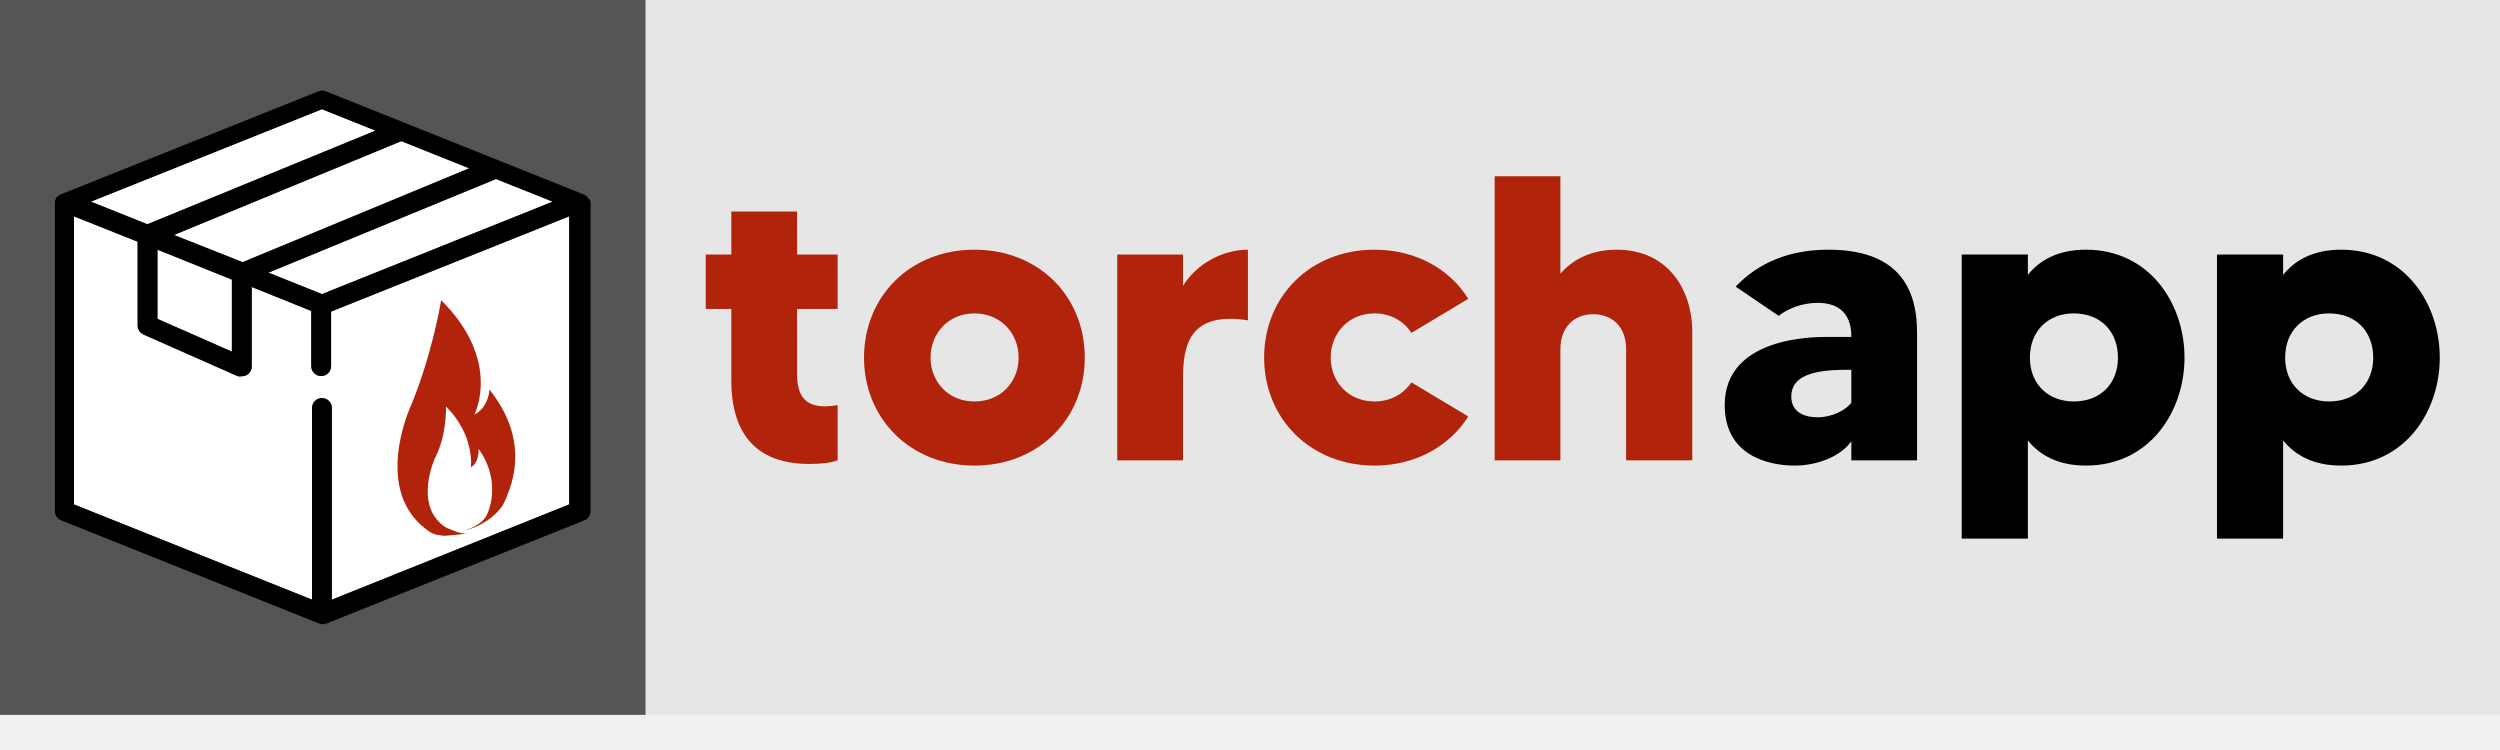
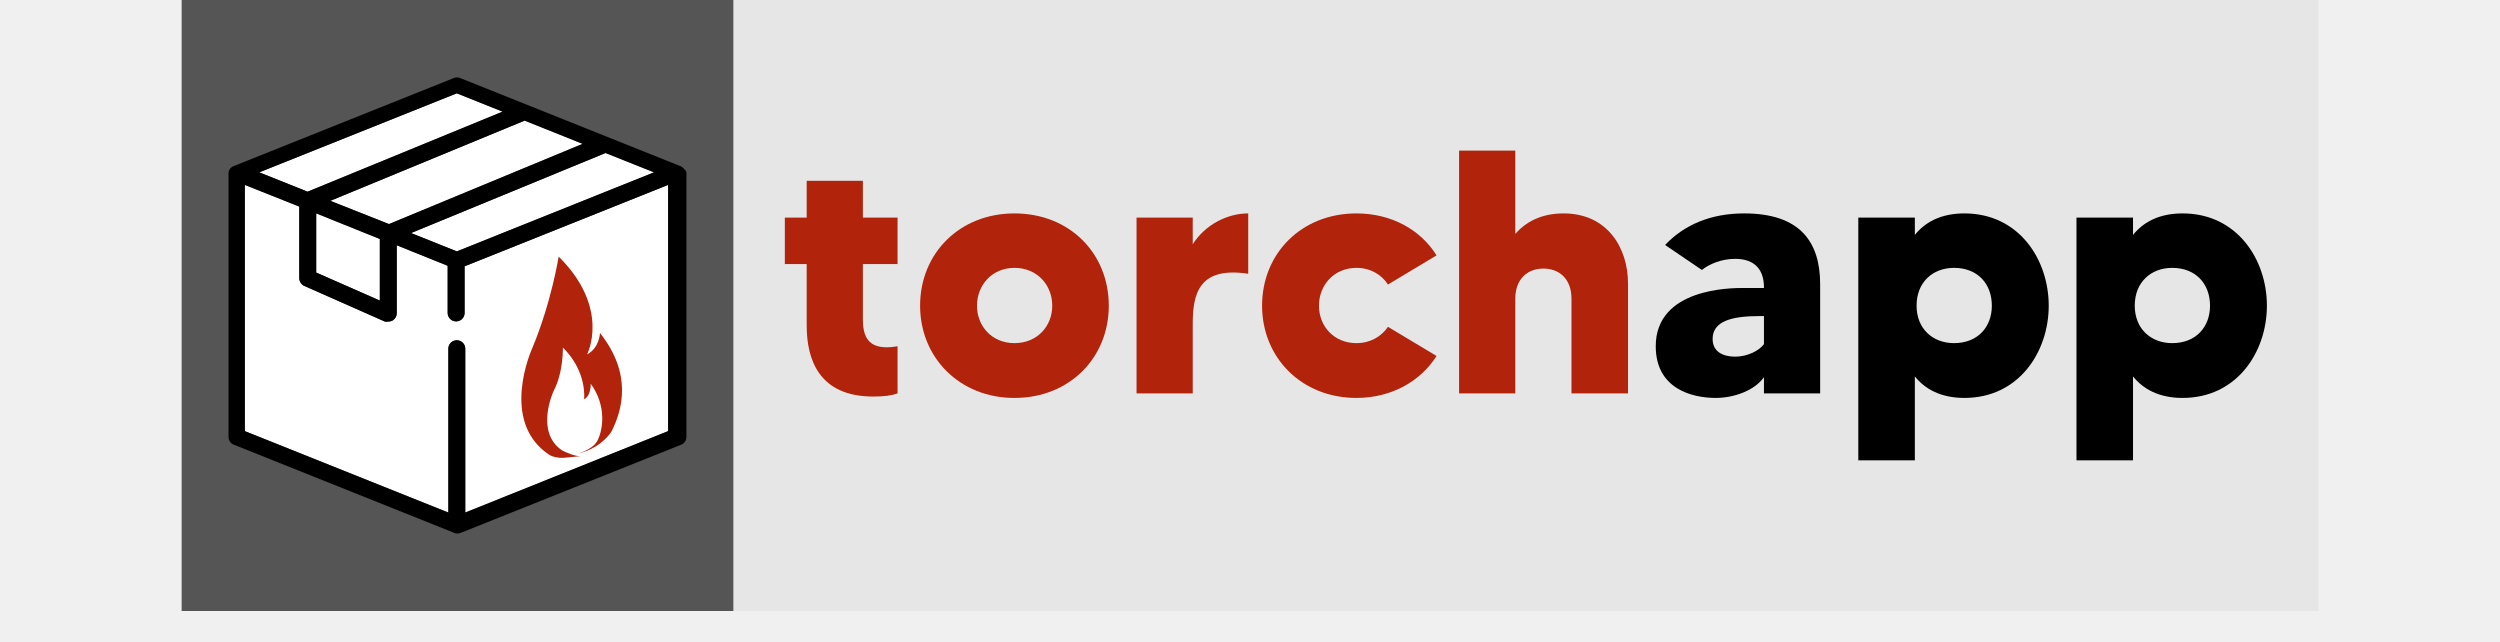
- <svg xmlns="http://www.w3.org/2000/svg" width="100%" height="100%" viewBox="0 0 70 21" version="1.1" xml:space="preserve" style="fill-rule:evenodd;clip-rule:evenodd;stroke-linejoin:round;stroke-miterlimit:2;">
+ <svg xmlns="http://www.w3.org/2000/svg" width="78px" height="20px" viewBox="0 0 70 21" version="1.1" xml:space="preserve" style="fill-rule:evenodd;clip-rule:evenodd;stroke-linejoin:round;stroke-miterlimit:2;">
  <g transform="matrix(0.171649,0,0,0.177466,-23.9212,-23.7697)">
    <rect x="244.665" y="133.94" width="302.506" height="112.789" style="fill:rgb(230,230,230);" />
  </g>
  <g transform="matrix(0.463468,0,0,1.00081,-2.84217e-14,2.84217e-14)">
    <rect x="0" y="0" width="39" height="20" style="fill:rgb(85,85,85);" />
  </g>
  <g transform="matrix(1.60149,0,0,0.963734,-113.67,-116.591)">
    <g transform="matrix(0.0267588,0,0,0.0444666,68.2136,117.133)">
      <path d="M320.139,478.277L320.139,353.046C320.139,349.466 317.237,346.564 313.657,346.564C310.078,346.564 307.175,349.466 307.175,353.046L307.175,478.277L151.608,416.05L151.608,227.815L193.223,244.407L193.223,299.116C193.246,301.691 194.766,304.021 197.112,305.08L258.691,332.304C259.547,332.475 260.427,332.475 261.284,332.304C262.566,332.298 263.822,331.939 264.912,331.268C266.718,330.047 267.789,328.001 267.766,325.822L267.766,273.967L306.657,289.654L306.657,325.692C306.657,329.271 309.56,332.174 313.139,332.174C316.719,332.174 319.621,329.271 319.621,325.692L319.621,290.041L475.188,227.814L475.188,416.05L320.139,478.277Z" style="fill:white;" />
    </g>
    <g transform="matrix(0.0267588,0,0,0.0444666,68.2136,117.133)">
      <path d="M206.188,249.593L254.803,269.169L254.803,316.227L206.188,294.836L206.188,249.593Z" style="fill:white;" />
    </g>
    <g transform="matrix(0.0267588,0,0,0.0444666,68.2136,117.133)">
      <path d="M313.655,278.631L278.652,264.632L427.352,203.441L464.426,218.219L313.655,278.631Z" style="fill:white;" />
    </g>
    <g transform="matrix(0.0267588,0,0,0.0444666,68.2136,117.133)">
      <path d="M216.946,240.001L365.513,178.68L409.851,196.442L261.803,257.76L216.946,240.001Z" style="fill:white;" />
    </g>
    <g transform="matrix(0.0267588,0,0,0.0444666,68.2136,117.133)">
      <path d="M313.657,157.809L348.66,171.809L199.575,233L162.628,218.222L313.657,157.809Z" style="fill:white;" />
    </g>
    <g transform="matrix(0.0198227,0,0,0.0329406,69.6687,122.11)">
      <path d="M584.5,140C583.629,138.746 582.414,137.773 581,137.199L353.5,46.199C351.371,45.324 348.981,45.324 346.852,46.199L119.352,137.199C117.938,137.773 116.723,138.746 115.852,140C114.949,141.281 114.461,142.809 114.449,144.375L114.449,416.495C114.418,420.042 116.574,423.241 119.875,424.546L347.375,515.546C349.492,516.479 351.906,516.479 354.024,515.546L581.524,424.546C584.824,423.241 586.981,420.042 586.949,416.495L586.949,143.495C586.481,142.12 585.629,140.909 584.5,139.995L584.5,140ZM350,225.051L302.75,206.153L503.48,123.551L553.527,143.5L350,225.051ZM204.93,185.852L270.555,212.278L270.555,275.801L204.93,246.926L204.93,185.852ZM219.453,172.903L420.003,90.126L479.855,114.103L280.005,196.876L219.453,172.903ZM350.003,61.953L397.253,80.851L196.003,163.453L146.128,143.504L350.003,61.953ZM358.753,494.553L358.753,325.503C358.753,320.671 354.835,316.753 350.003,316.753C345.171,316.753 341.253,320.671 341.253,325.503L341.253,494.553L131.253,410.553L131.253,156.453L187.429,178.851L187.429,252.703C187.46,256.18 189.511,259.324 192.679,260.754L275.804,297.504C276.96,297.734 278.148,297.734 279.304,297.504C281.035,297.496 282.73,297.012 284.202,296.105C286.64,294.457 288.085,291.695 288.054,288.754L288.054,218.754L340.554,239.93L340.554,288.578C340.554,293.41 344.472,297.328 349.304,297.328C354.136,297.328 358.054,293.41 358.054,288.578L358.054,240.453L568.054,156.453L568.054,410.553L358.753,494.553Z" style="fill-rule:nonzero;" />
    </g>
    <g transform="matrix(0.00559845,-0.00115123,0.000882191,0.0118469,76.6731,130.192)">
      <path d="M476,224C476,224 467.602,266 420,280C420,280 526.61,158.827 361.411,-6.373C361.411,-6.373 314.147,121.738 225.126,243.782C225.126,243.782 73.07,437.871 238.269,549.871C249.617,557.815 273.278,563.489 287.681,563.901C308.817,564.506 333.466,565.199 353.45,565.199C333.848,565.199 305.204,551.598 288.403,543.2C196.005,481.598 282.801,372.4 282.801,372.4C327.602,322.002 336,252 336,252C414.398,330.398 389.199,406 389.199,406C417.199,397.602 420,364 420,364C467.602,431.199 445.199,498.4 417.2,529.2C405.561,540.839 385.861,548.445 366.477,552.952C357.88,554.95 349.344,556.339 341.602,557.2C386.403,554.399 439.603,537.603 473.202,506.802C523.604,448.001 574.002,350.002 476.002,224.002L476,224Z" style="fill:rgb(177,35,10);fill-rule:nonzero;" />
    </g>
  </g>
  <g transform="matrix(0.157813,0,0,0.157813,-138.59,2.67439)">
    <g transform="matrix(72,0,0,72,1000.89,64.7228)">
      <path d="M0.36,-0.373L0.36,-0.507L0.26,-0.507L0.26,-0.613L0.098,-0.613L0.098,-0.507L0.035,-0.507L0.035,-0.373L0.098,-0.373L0.098,-0.196C0.098,-0.097 0.134,0.009 0.29,0.009C0.322,0.009 0.343,0.006 0.36,-0L0.36,-0.136C0.352,-0.135 0.342,-0.133 0.329,-0.133C0.279,-0.133 0.26,-0.16 0.26,-0.213L0.26,-0.373L0.36,-0.373Z" style="fill:rgb(177,35,10);fill-rule:nonzero;" />
    </g>
    <g transform="matrix(72,0,0,72,1029.69,64.7228)">
      <path d="M0.297,-0.519C0.139,-0.519 0.025,-0.404 0.025,-0.253C0.025,-0.103 0.139,0.013 0.297,0.013C0.456,0.013 0.569,-0.103 0.569,-0.253C0.569,-0.404 0.456,-0.519 0.297,-0.519ZM0.297,-0.145C0.232,-0.145 0.189,-0.194 0.189,-0.253C0.189,-0.312 0.232,-0.362 0.297,-0.362C0.363,-0.362 0.406,-0.312 0.406,-0.253C0.406,-0.194 0.363,-0.145 0.297,-0.145Z" style="fill:rgb(177,35,10);fill-rule:nonzero;" />
    </g>
    <g transform="matrix(72,0,0,72,1072.46,64.7228)">
      <path d="M0.217,-0.43L0.217,-0.507L0.055,-0.507L0.055,-0L0.217,-0L0.217,-0.2C0.217,-0.285 0.233,-0.367 0.377,-0.345L0.377,-0.519C0.317,-0.519 0.253,-0.487 0.217,-0.43Z" style="fill:rgb(177,35,10);fill-rule:nonzero;" />
    </g>
    <g transform="matrix(72,0,0,72,1100.68,64.7228)">
      <path d="M0.297,-0.145C0.232,-0.145 0.189,-0.194 0.189,-0.253C0.189,-0.312 0.232,-0.362 0.297,-0.362C0.337,-0.362 0.369,-0.343 0.388,-0.314L0.528,-0.398C0.482,-0.472 0.398,-0.519 0.297,-0.519C0.139,-0.519 0.025,-0.404 0.025,-0.253C0.025,-0.103 0.139,0.013 0.297,0.013C0.398,0.013 0.482,-0.035 0.528,-0.108L0.388,-0.192C0.369,-0.164 0.337,-0.145 0.297,-0.145Z" style="fill:rgb(177,35,10);fill-rule:nonzero;" />
    </g>
    <g transform="matrix(72,0,0,72,1139.42,64.7228)">
      <path d="M0.356,-0.519C0.29,-0.519 0.246,-0.493 0.217,-0.46L0.217,-0.7L0.055,-0.7L0.055,-0L0.217,-0L0.217,-0.273C0.217,-0.329 0.251,-0.36 0.298,-0.36C0.343,-0.36 0.379,-0.331 0.379,-0.273L0.379,-0L0.542,-0L0.542,-0.317C0.542,-0.419 0.483,-0.519 0.356,-0.519Z" style="fill:rgb(177,35,10);fill-rule:nonzero;" />
    </g>
    <g transform="matrix(72,0,0,72,1182.4,64.7228)">
      <path d="M0.28,-0.519C0.183,-0.519 0.107,-0.486 0.052,-0.428L0.158,-0.356C0.178,-0.372 0.213,-0.388 0.254,-0.388C0.313,-0.388 0.337,-0.354 0.337,-0.306L0.337,-0.304L0.277,-0.304C0.243,-0.304 0.025,-0.304 0.025,-0.136C0.025,-0.013 0.13,0.013 0.198,0.013C0.25,0.013 0.31,-0.008 0.337,-0.047L0.337,-0L0.499,-0L0.499,-0.315C0.499,-0.436 0.442,-0.519 0.28,-0.519ZM0.337,-0.142C0.323,-0.123 0.289,-0.106 0.254,-0.106C0.219,-0.106 0.189,-0.12 0.189,-0.157C0.189,-0.208 0.243,-0.223 0.324,-0.223L0.337,-0.223L0.337,-0.142Z" style="fill-rule:nonzero;" />
    </g>
    <g transform="matrix(72,0,0,72,1222.29,64.7228)">
      <path d="M0.361,-0.519C0.292,-0.519 0.247,-0.493 0.218,-0.457L0.218,-0.507L0.055,-0.507L0.055,0.193L0.218,0.193L0.218,-0.049C0.247,-0.013 0.292,0.013 0.361,0.013C0.518,0.013 0.604,-0.12 0.604,-0.253C0.604,-0.386 0.518,-0.519 0.361,-0.519ZM0.331,-0.145C0.27,-0.145 0.223,-0.186 0.223,-0.253C0.223,-0.321 0.27,-0.362 0.331,-0.362C0.399,-0.362 0.44,-0.316 0.44,-0.253C0.44,-0.191 0.399,-0.145 0.331,-0.145Z" style="fill-rule:nonzero;" />
    </g>
    <g transform="matrix(72,0,0,72,1267.58,64.7228)">
      <path d="M0.361,-0.519C0.292,-0.519 0.247,-0.493 0.218,-0.457L0.218,-0.507L0.055,-0.507L0.055,0.193L0.218,0.193L0.218,-0.049C0.247,-0.013 0.292,0.013 0.361,0.013C0.518,0.013 0.604,-0.12 0.604,-0.253C0.604,-0.386 0.518,-0.519 0.361,-0.519ZM0.331,-0.145C0.27,-0.145 0.223,-0.186 0.223,-0.253C0.223,-0.321 0.27,-0.362 0.331,-0.362C0.399,-0.362 0.44,-0.316 0.44,-0.253C0.44,-0.191 0.399,-0.145 0.331,-0.145Z" style="fill-rule:nonzero;" />
    </g>
  </g>
  <g id="Artboard2" transform="matrix(1,0,0,1,-130.785,-133.94)">
    <rect x="130.785" y="133.94" width="70" height="20.016" style="fill:none;" />
  </g>
</svg>
